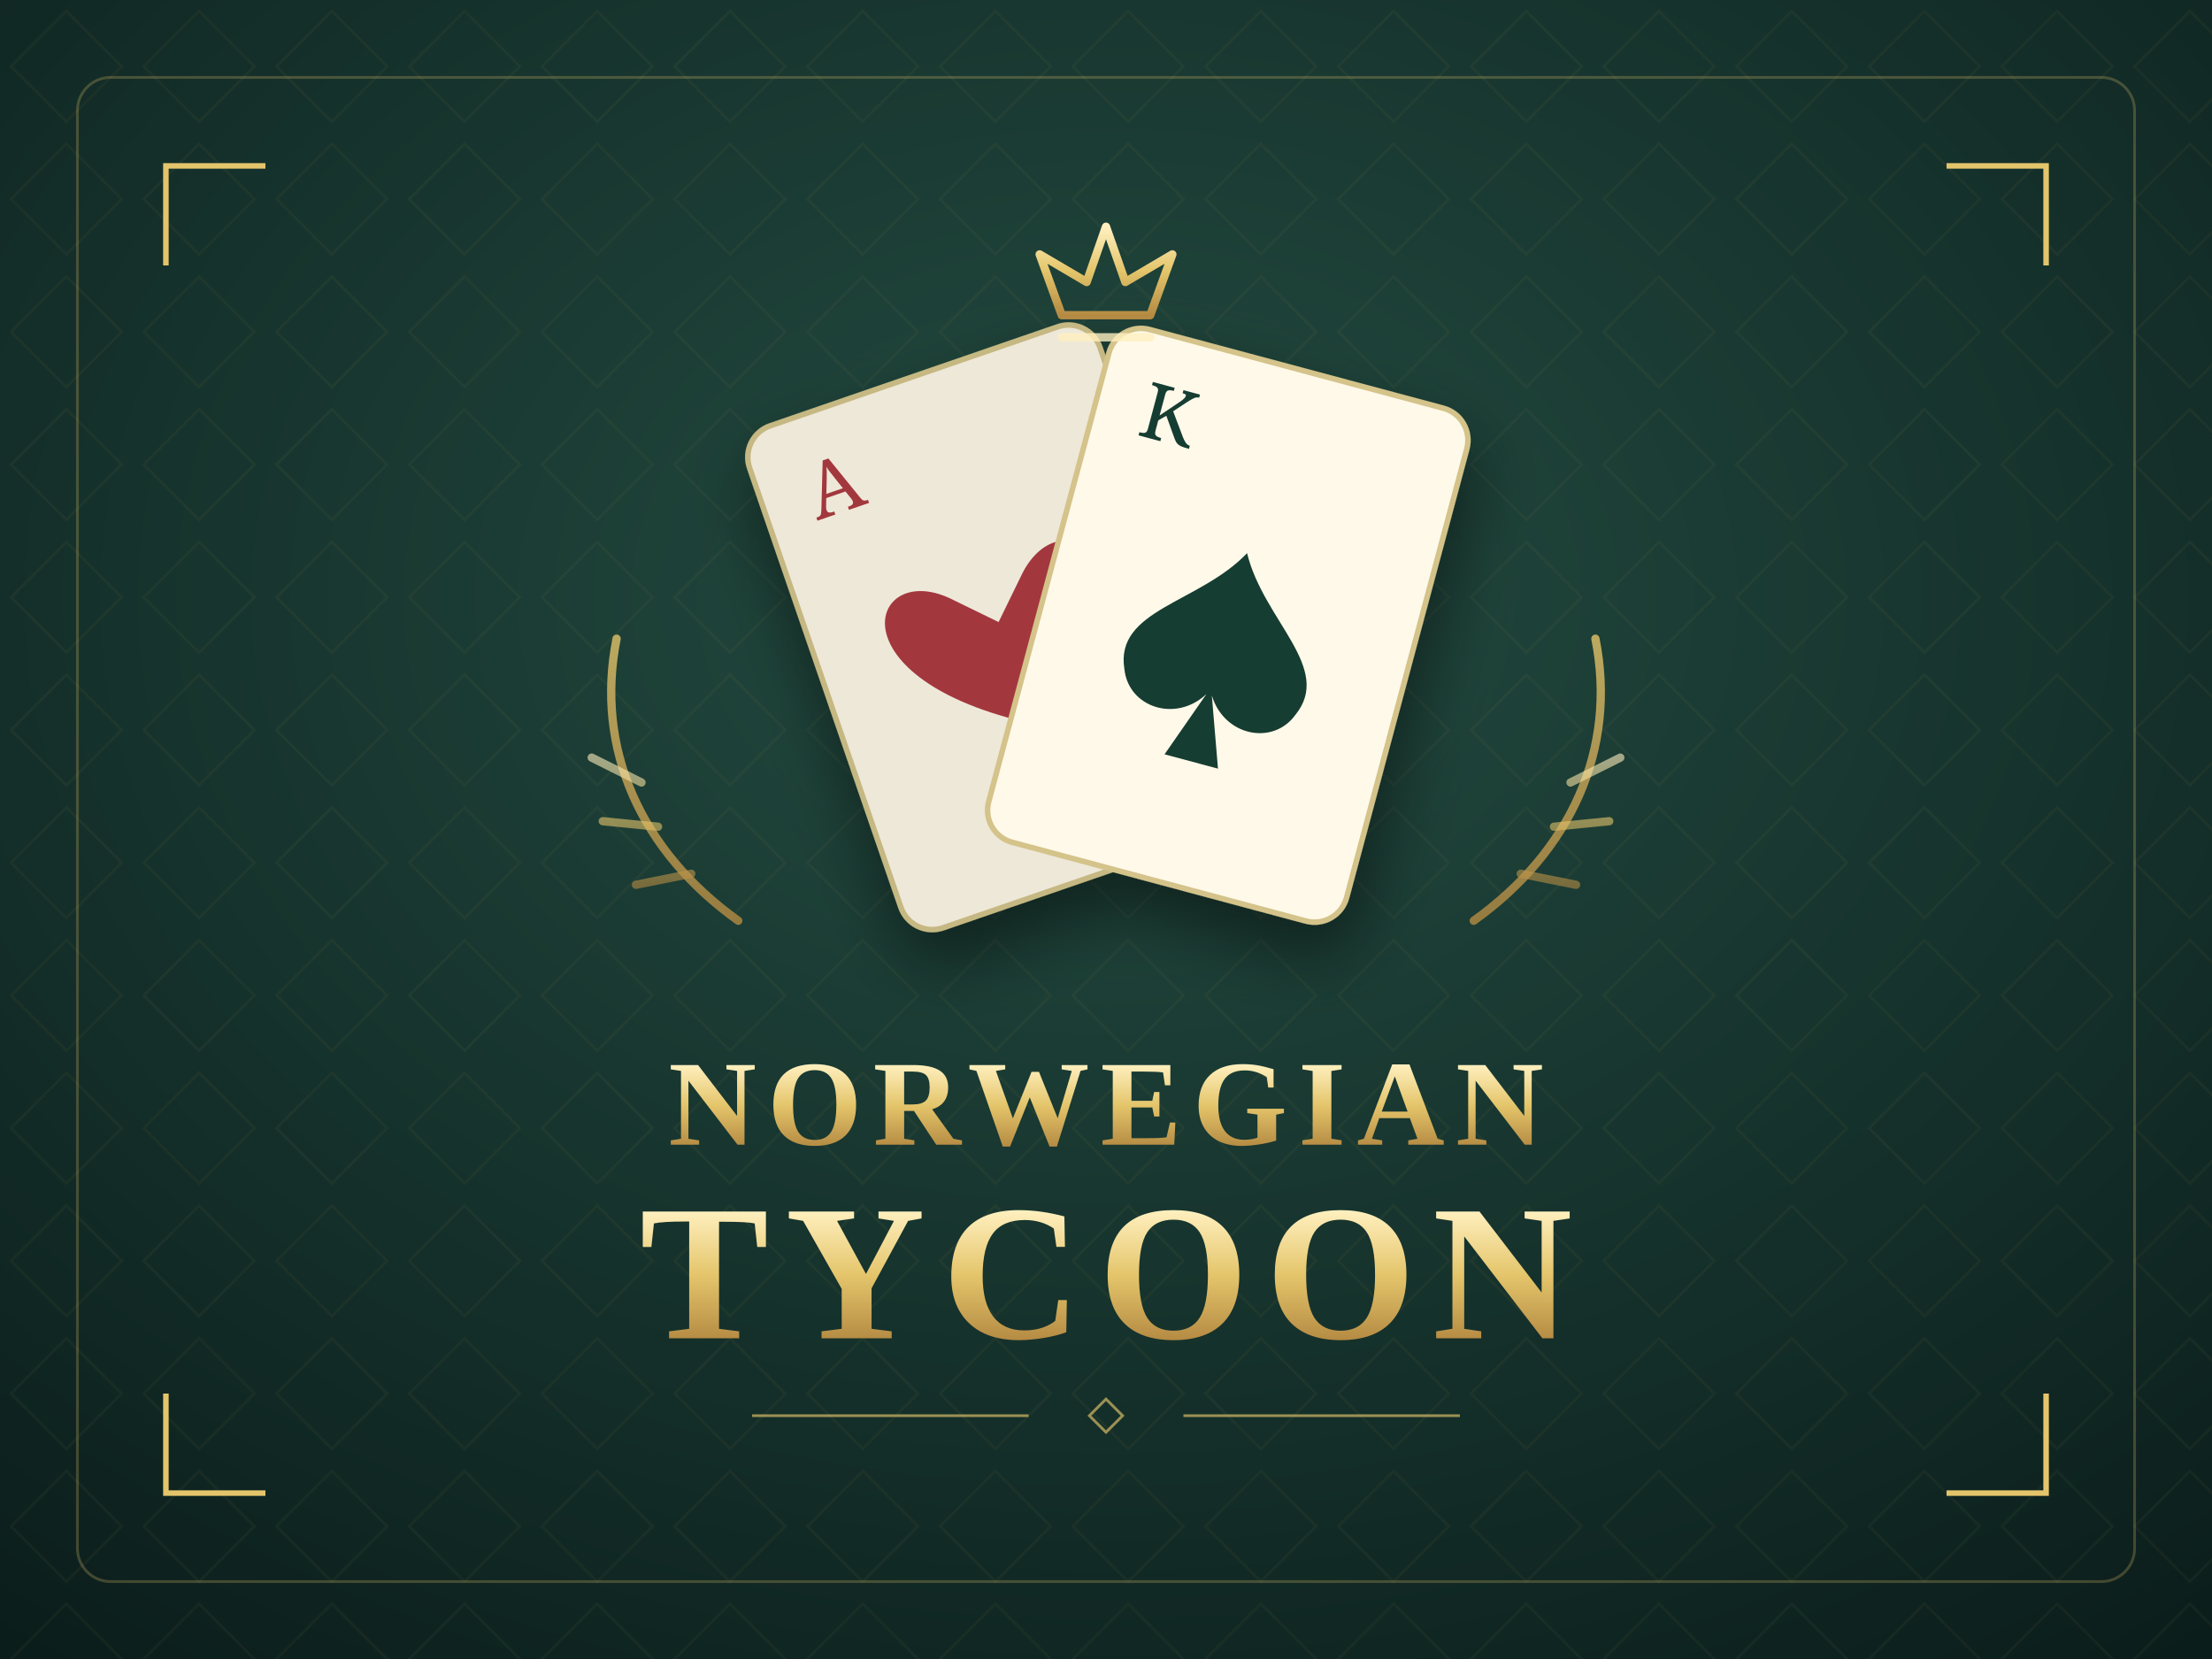
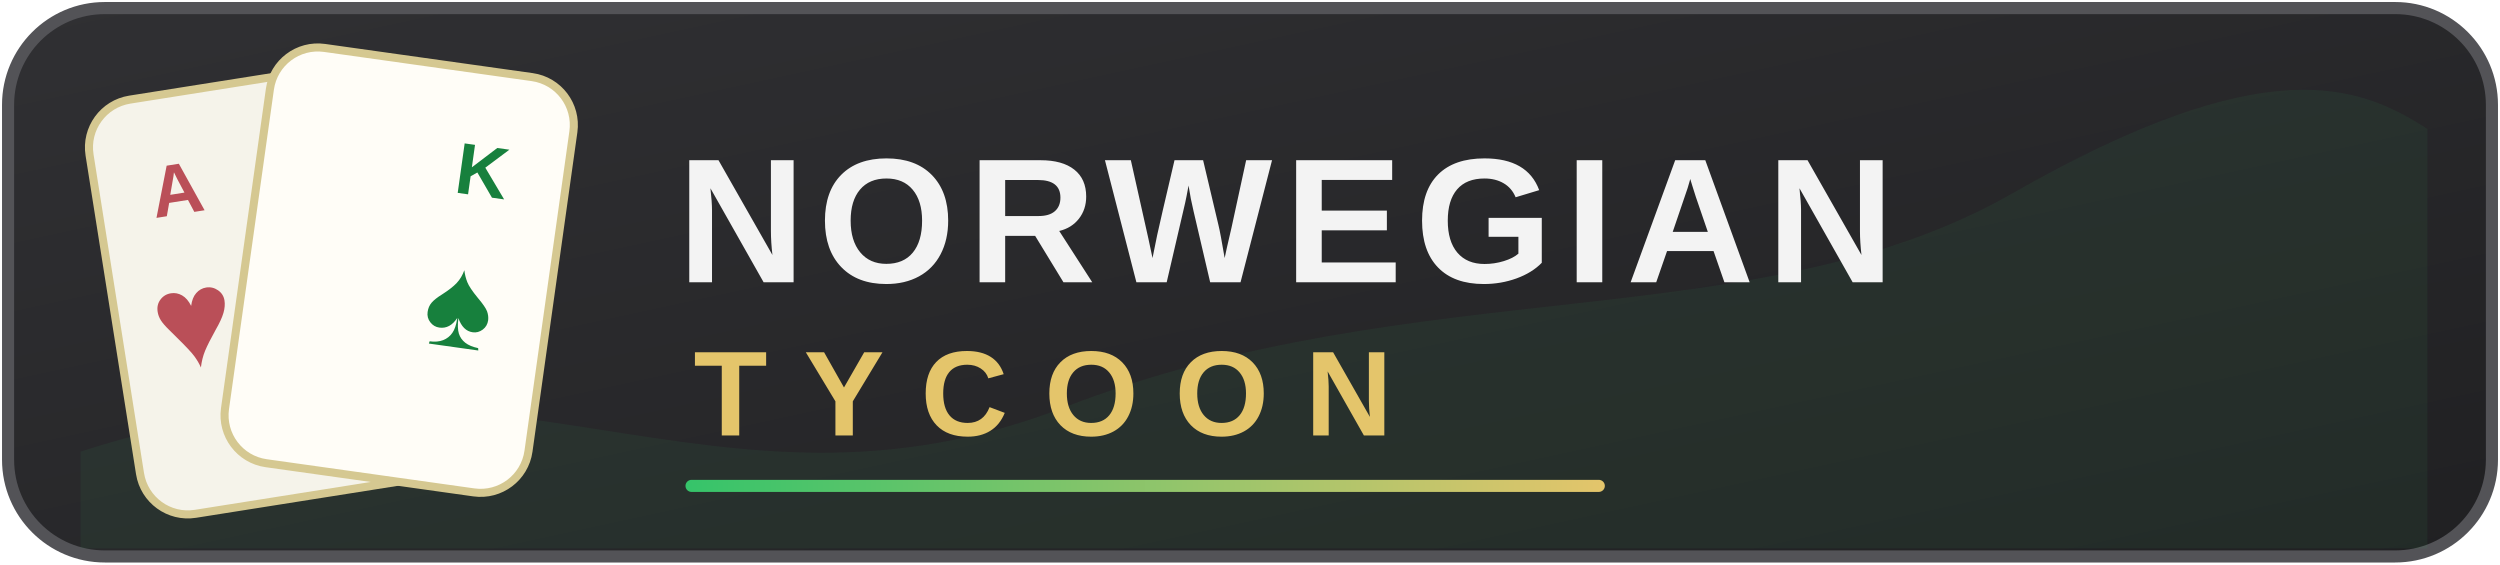
- <svg xmlns="http://www.w3.org/2000/svg" viewBox="0 0 800 600" role="img" aria-labelledby="title">
+ <svg xmlns="http://www.w3.org/2000/svg" viewBox="0 0 620 140" role="img">
  <defs>
-     <radialGradient id="felt" cx=".5" cy=".36" r=".8">
-       <stop stop-color="#234c41" />
-       <stop offset="1" stop-color="#0b1d1b" />
-     </radialGradient>
-     <linearGradient id="gold" x2="0" y2="1">
-       <stop stop-color="#fff0bf" />
-       <stop offset=".5" stop-color="#e4c56b" />
-       <stop offset="1" stop-color="#b58b43" />
+     <linearGradient id="logo-panel" x1="0" y1="0" x2="1" y2="1">
+       <stop offset="0" stop-color="#303033" />
+       <stop offset="1" stop-color="#202022" />
    </linearGradient>
-     <pattern id="diamonds" width="48" height="48" patternUnits="userSpaceOnUse">
-       <path d="m24 4 20 20-20 20L4 24Z" fill="none" stroke="#e4c56b" stroke-opacity=".045" />
-     </pattern>
-     <filter id="shadow" x="-.5" y="-.5" width="2" height="2">
-       <feDropShadow dy="12" stdDeviation="12" flood-color="#020b08" flood-opacity=".45" />
-     </filter>
+     <linearGradient id="logo-accent" x1="0" y1="0" x2="1" y2="0">
+       <stop offset="0" stop-color="#35c46a" />
+       <stop offset="1" stop-color="#e4c56b" />
+     </linearGradient>
  </defs>
-   <path fill="url(#felt)" d="M0 0h800v600H0z" />
-   <path fill="url(#diamonds)" d="M0 0h800v600H0z" />
-   <rect x="28" y="28" width="744" height="544" rx="12" fill="none" stroke="#e4c56b" stroke-opacity=".25" />
-   <path d="M60 96V60h36m608 0h36v36M60 504v36h36m608 0h36v-36" fill="none" stroke="#e4c56b" stroke-width="2" />
-   <g filter="url(#shadow)">
-     <g transform="rotate(-19 365 230)">
-       <rect x="296" y="130" width="134" height="192" rx="12" fill="#eee8d9" stroke="#c6b882" stroke-width="2" />
-       <text x="313" y="168" fill="#a2373c" font-family="Georgia,serif" font-size="28">A</text>
-       <path d="M363 263c-64-39-37-75-14-53l14 14 14-14c23-22 50 14-14 53Z" fill="#a2373c" />
+   <rect x="2" y="2" width="616" height="136" rx="24" fill="url(#logo-panel)" stroke="#535357" stroke-width="3" />
+   <path d="M20 112C125 78 176 135 264 101s172-17 235-53 86-27 103-16v104H20z" fill="#35c46a" opacity=".07" />
+   <g font-family="Segoe UI,Arial,sans-serif" font-weight="700" text-anchor="middle">
+     <g transform="rotate(-9 66 72)">
+       <rect x="28" y="20" width="76" height="104" rx="12" fill="#f5f3ea" stroke="#d5c891" stroke-width="2" />
+       <text x="48" y="50" fill="#ba4f58" font-size="18">A</text>
+       <text x="47" y="88" fill="#ba4f58" font-size="34">♥</text>
    </g>
-     <g transform="rotate(15 443 230)">
-       <rect x="376" y="130" width="134" height="192" rx="12" fill="#fff9e9" stroke="#d4c38a" stroke-width="2" />
-       <text x="393" y="168" fill="#153c32" font-family="Georgia,serif" font-size="28">K</text>
-       <path d="M443 199c-12 22-41 32-32 52 5 13 23 14 31 1l-9 25h20l-9-25c8 13 26 12 31-1 9-20-20-30-32-52Z" fill="#153c32" />
+     <g transform="rotate(8 99 67)">
+       <rect x="61" y="15" width="76" height="104" rx="12" fill="#fffdf7" stroke="#d5c891" stroke-width="2" />
+       <text x="116" y="46" fill="#17803d" font-size="18">K</text>
+       <text x="115" y="84" fill="#17803d" font-size="32">♠</text>
    </g>
  </g>
-   <g fill="none" stroke="url(#gold)" stroke-width="3" stroke-linecap="round" stroke-linejoin="round">
-     <path d="m376 92 8 22h32l8-22-17 10-7-20-7 20Z" />
-     <path d="M384 122h32M267 333c-35-25-52-62-44-102m310 102c35-25 52-62 44-102" opacity=".8" />
-     <path d="m232 283-18-9m24 25-20-2m32 19-20 4m338-37 18-9m-24 25 20-2m-32 19 20 4" opacity=".6" />
-   </g>
-   <g text-anchor="middle" fill="url(#gold)" font-family="Georgia,'Times New Roman',serif" font-weight="700">
-     <text x="400" y="414" font-size="44" letter-spacing="4">NORWEGIAN</text>
-     <text x="400" y="484" font-size="70" letter-spacing="6">TYCOON</text>
-   </g>
-   <path d="M272 512h100m56 0h100m-128-6 6 6-6 6-6-6Z" fill="none" stroke="#e4c56b" stroke-opacity=".65" />
+   <text x="168" y="70" fill="#f3f3f3" font-family="Segoe UI,Arial,sans-serif" font-size="44" font-weight="800" letter-spacing="3">NORWEGIAN</text>
+   <text x="172" y="108" fill="#e4c56b" font-family="Segoe UI,Arial,sans-serif" font-size="30" font-weight="700" letter-spacing="9">TYCOON</text>
+   <rect x="170" y="119" width="228" height="3" rx="1.5" fill="url(#logo-accent)" />
</svg>
